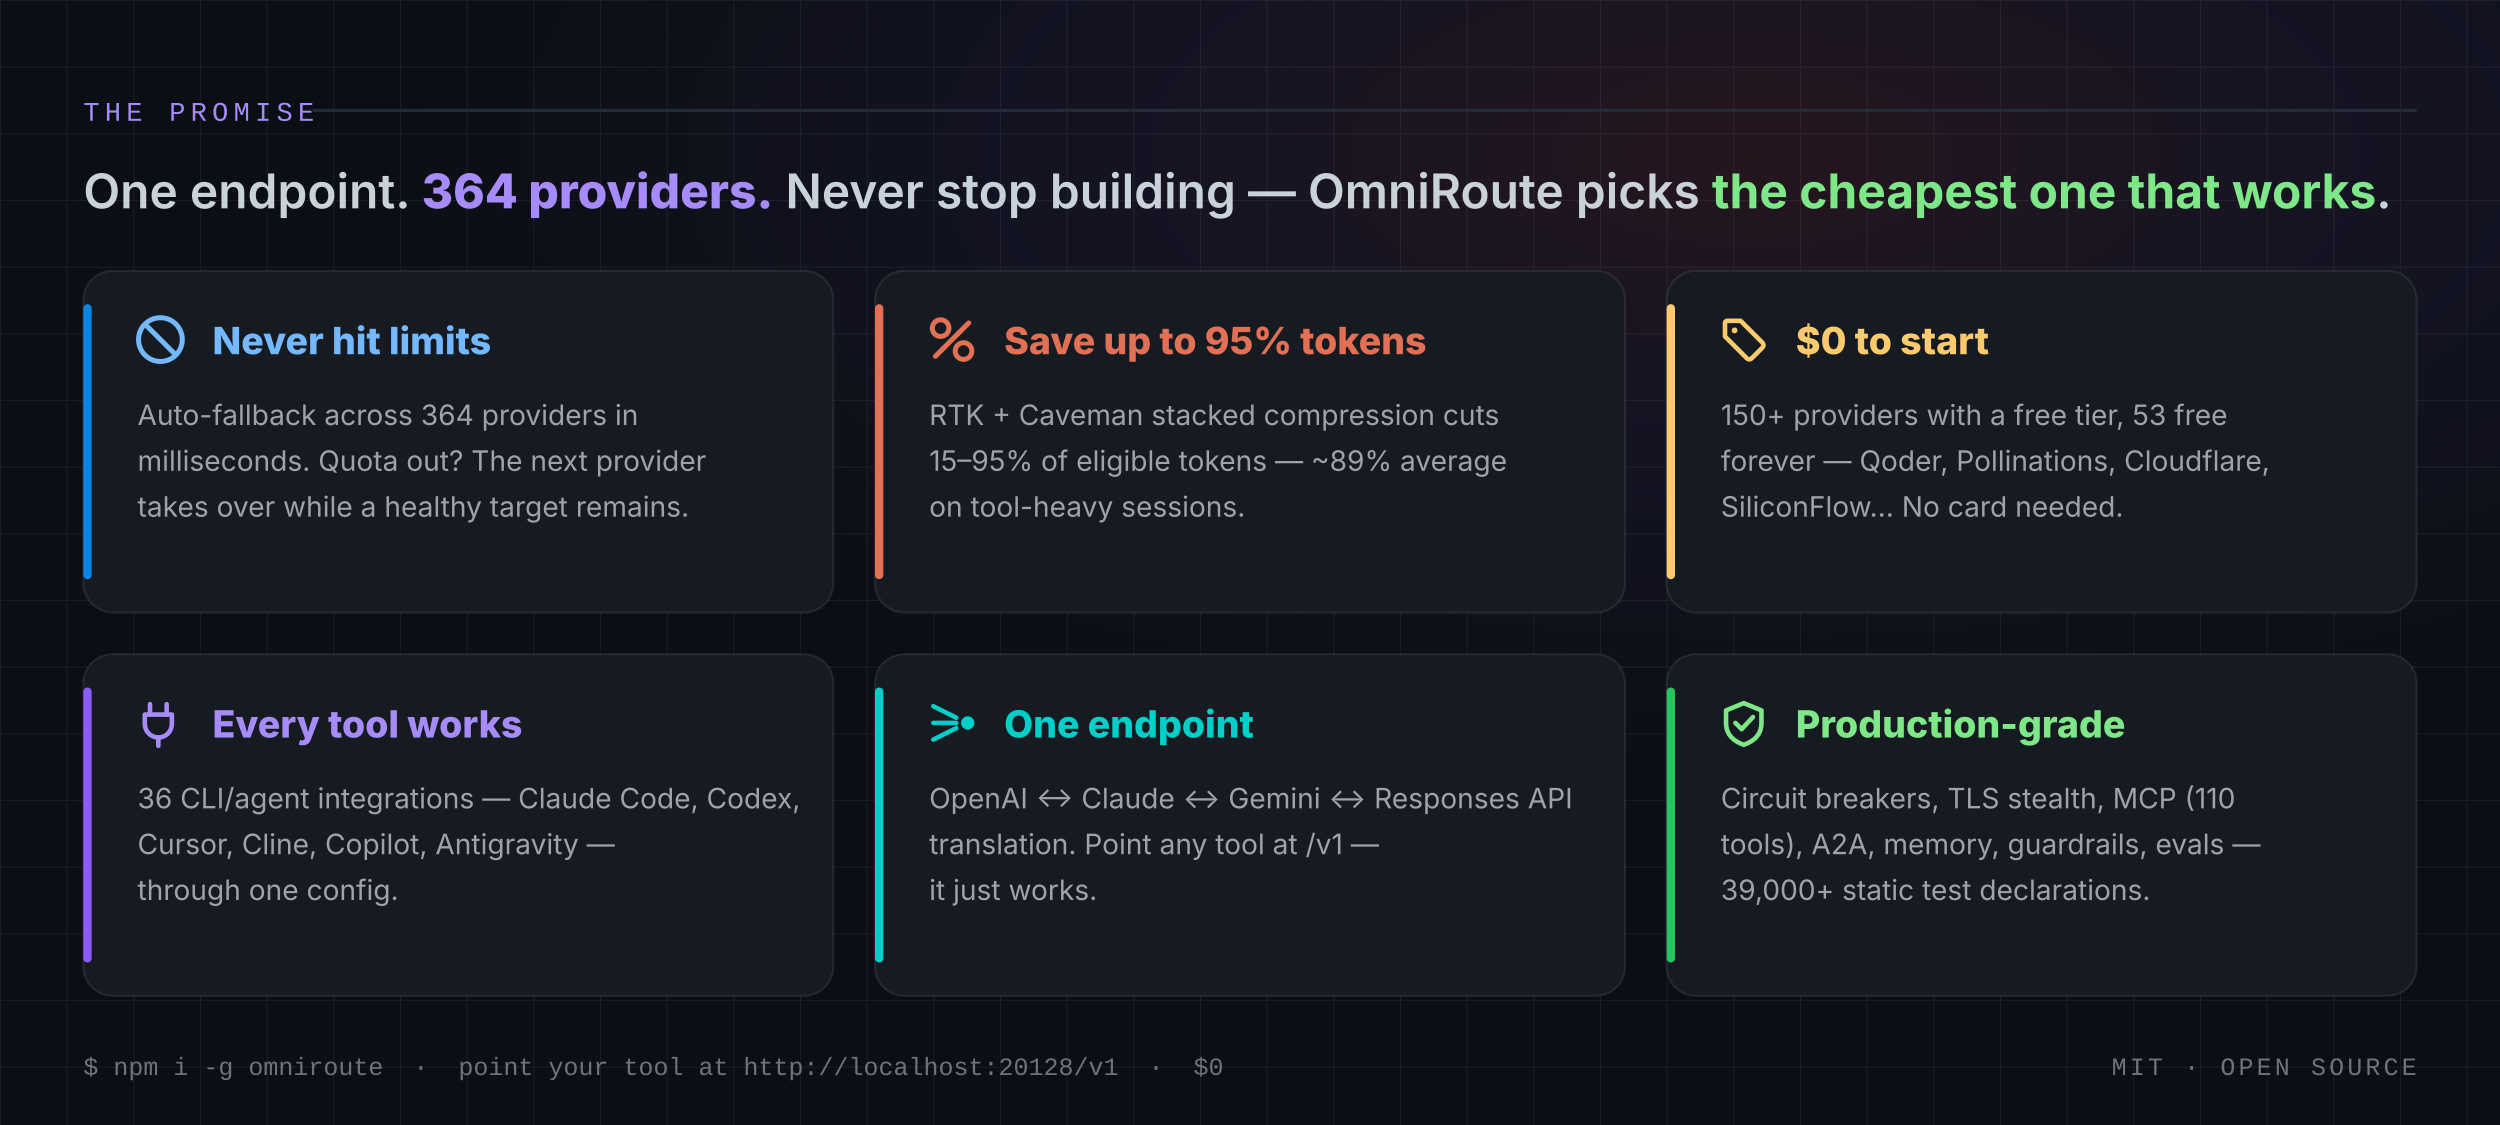
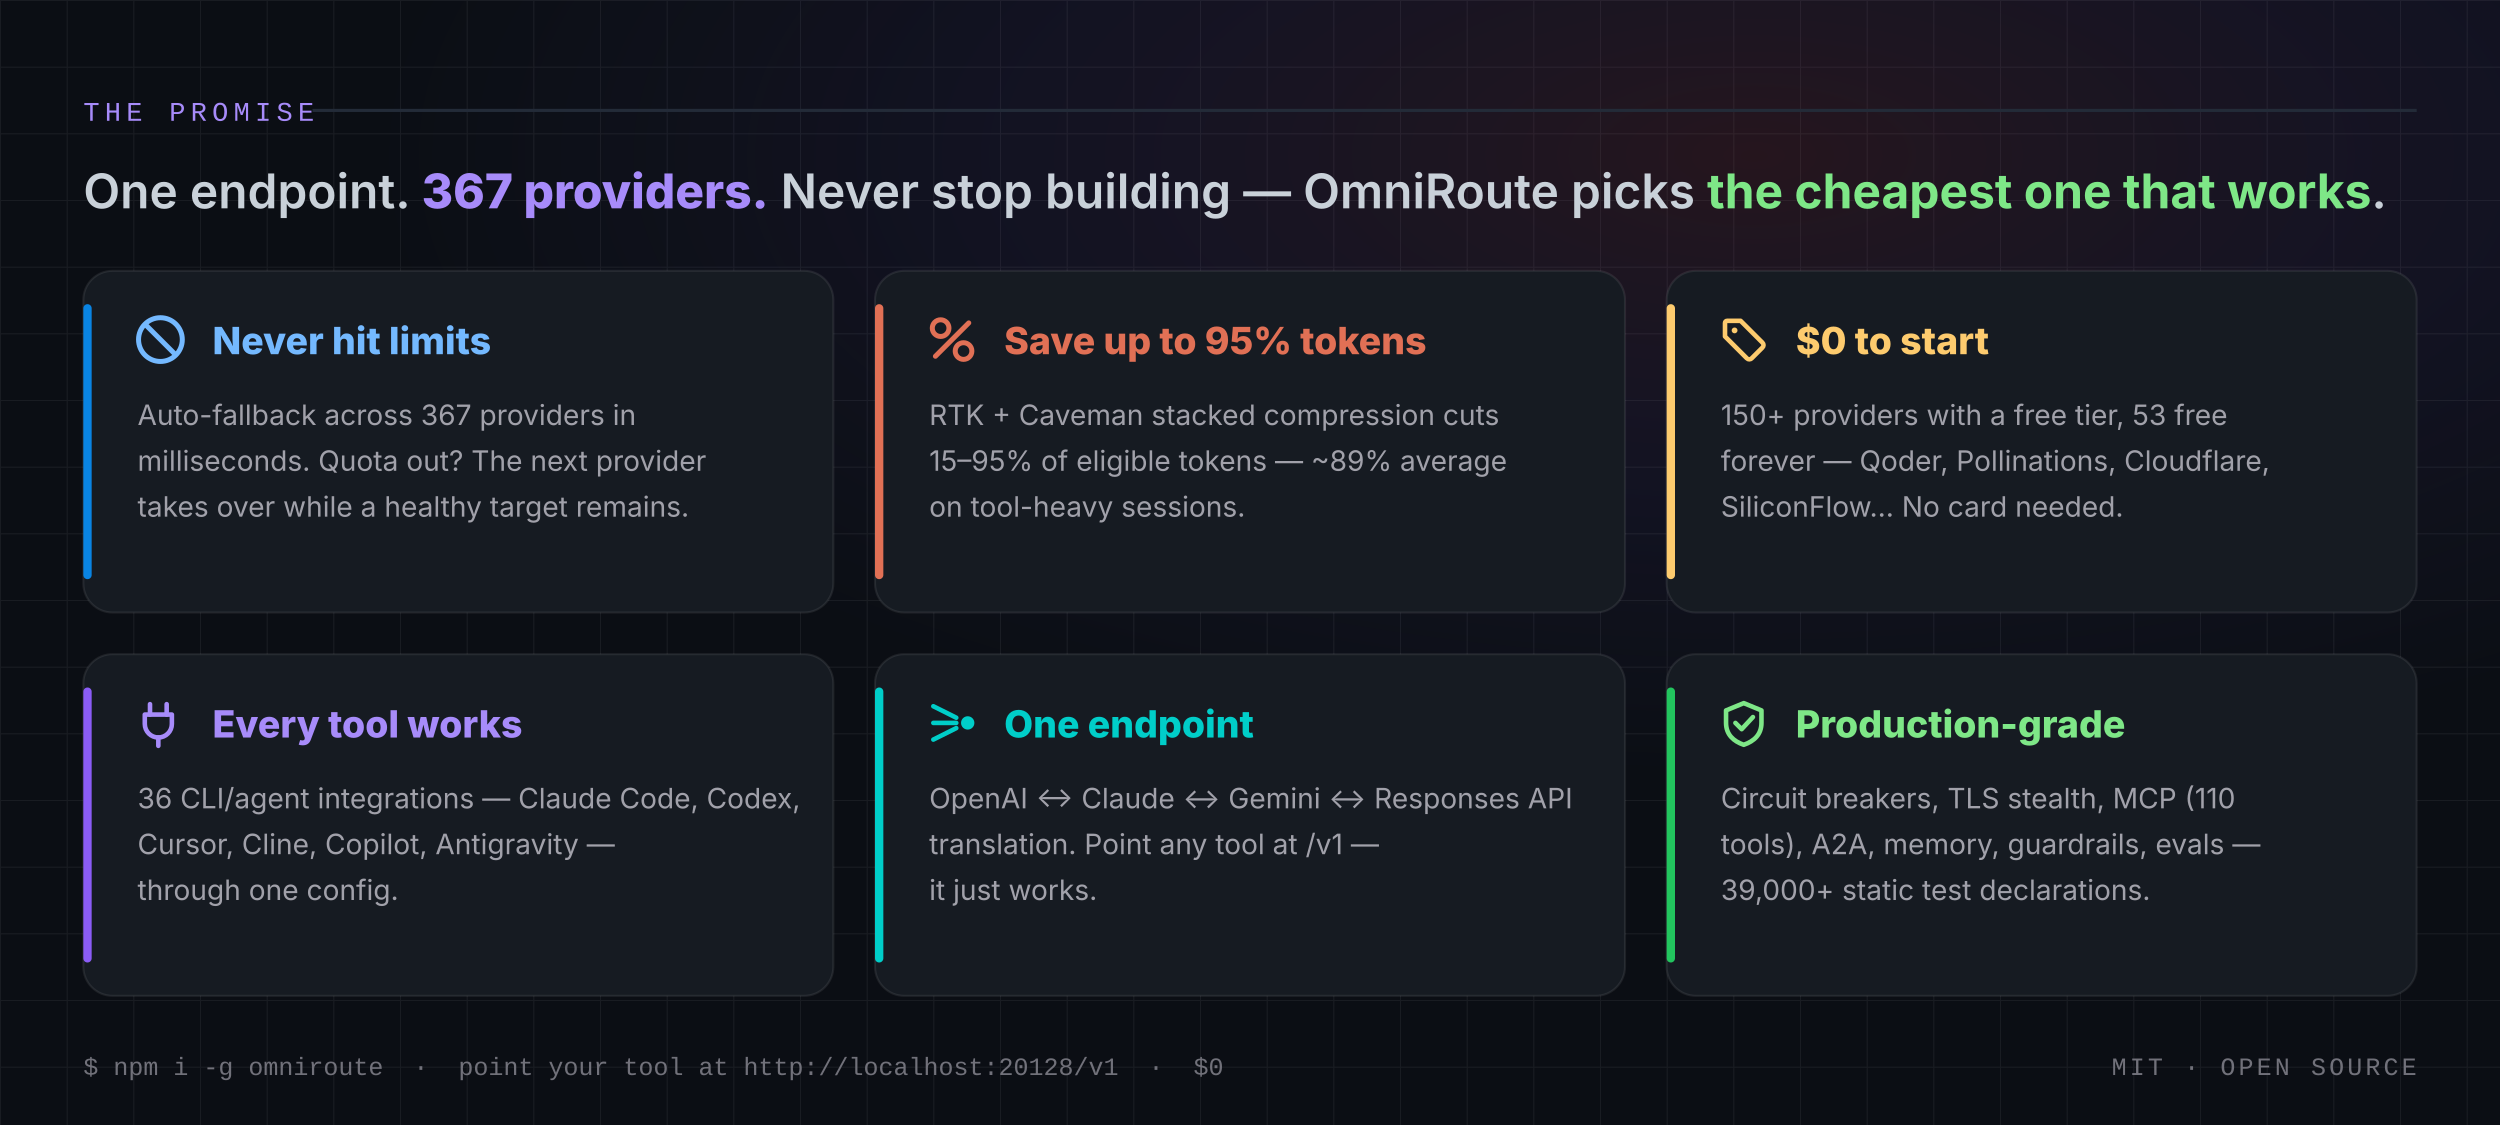
- <svg xmlns="http://www.w3.org/2000/svg" viewBox="0 0 1200 540" role="img" aria-label="The OmniRoute promise: one endpoint and 364 providers. Six pillars. Resilient fallback: automatic routing continues while another healthy target is available. Save up to 95 percent of eligible tokens: RTK plus Caveman stacked compression averages about 89 percent on tool-heavy sessions. Zero dollars to start: 150+ providers with a free tier and 54 recurring or keyless free-forever providers. Every tool works: 36 CLI and agent integration records, including Claude Code, Codex, Cursor, Cline, Copilot and Antigravity, through one config. One endpoint: OpenAI, Claude, Gemini and Responses API translation at /v1. Production controls: circuit breakers, TLS stealth, MCP with 110 tools, A2A, memory, guardrails, evals, and 39,000+ static test declarations across 5,100+ tracked test files.">
+ <svg xmlns="http://www.w3.org/2000/svg" viewBox="0 0 1200 540" role="img" aria-label="The OmniRoute promise: one endpoint and 367 providers. Six pillars. Resilient fallback: automatic routing continues while another healthy target is available. Save up to 95 percent of eligible tokens: RTK plus Caveman stacked compression averages about 89 percent on tool-heavy sessions. Zero dollars to start: 150+ providers with a free tier and 54 recurring or keyless free-forever providers. Every tool works: 36 CLI and agent integration records, including Claude Code, Codex, Cursor, Cline, Copilot and Antigravity, through one config. One endpoint: OpenAI, Claude, Gemini and Responses API translation at /v1. Production controls: circuit breakers, TLS stealth, MCP with 110 tools, A2A, memory, guardrails, evals, and 39,000+ static test declarations across 5,100+ tracked test files.">
  <defs>
    <pattern id="gridPaperP" width="32" height="32" patternUnits="userSpaceOnUse">
      <path d="M 32 0 L 0 0 0 32" fill="none" stroke="#ffffff" stroke-opacity="0.06" stroke-width="1" />
    </pattern>
    <radialGradient id="bgGlowP" cx="70%" cy="14%" r="55%">
      <stop offset="0%" stop-color="#e54d5e" stop-opacity="0.12" />
      <stop offset="55%" stop-color="#8b5cf6" stop-opacity="0.06" />
      <stop offset="100%" stop-color="#6366f1" stop-opacity="0" />
    </radialGradient>
  </defs>
  <rect width="1200" height="540" fill="#0b0e14" />
  <rect width="1200" height="540" fill="url(#gridPaperP)" />
  <rect width="1200" height="540" fill="url(#bgGlowP)" />
  <g>
    <text x="40" y="58" font-family="Consolas, 'Courier New', monospace" font-size="13" letter-spacing="2.5" fill="#a78bfa">THE PROMISE</text>
    <line x1="150" y1="53" x2="1160" y2="53" stroke="#232b38" stroke-width="1.5" />
  </g>
  <g>
-     <text x="40" y="100" font-family="Inter, 'Segoe UI', Arial, Helvetica, system-ui, sans-serif" font-size="23" font-weight="600" fill="#c9d1d9">One endpoint. <tspan fill="#a78bfa" font-weight="800">364 providers.</tspan> Never stop building — OmniRoute picks <tspan fill="#7ee787" font-weight="700">the cheapest one that works</tspan>.</text>
+     <text x="40" y="100" font-family="Inter, 'Segoe UI', Arial, Helvetica, system-ui, sans-serif" font-size="23" font-weight="600" fill="#c9d1d9">One endpoint. <tspan fill="#a78bfa" font-weight="800">367 providers.</tspan> Never stop building — OmniRoute picks <tspan fill="#7ee787" font-weight="700">the cheapest one that works</tspan>.</text>
  </g>
  <g font-family="Inter, 'Segoe UI', Arial, Helvetica, system-ui, sans-serif">
    <g>
      <rect x="40" y="130" width="360" height="164" rx="14" fill="#161b22" stroke="#ffffff" stroke-opacity="0.08" stroke-width="1" />
      <rect x="40" y="130" width="360" height="164" rx="14" fill="none" stroke="#74b9ff" stroke-width="1.5" opacity="0">
        <animate attributeName="opacity" values="0;0.9;0;0" keyTimes="0;0.055;0.12;1" dur="12s" begin="3s" repeatCount="indefinite" />
      </rect>
      <rect x="40" y="146" width="4" height="132" rx="2" fill="#0984e3" />
      <g transform="translate(66,152)" stroke="#74b9ff" stroke-width="2.4" fill="none" stroke-linecap="round">
        <circle cx="11" cy="11" r="10.5" />
        <line x1="3.9" y1="3.9" x2="18.1" y2="18.1" />
      </g>
      <text x="102" y="170" font-size="18" font-weight="800" fill="#74b9ff">Never hit limits</text>
-       <text x="66" y="204" font-size="13.5" fill="#a1a1aa">Auto-fallback across 364 providers in</text>
+       <text x="66" y="204" font-size="13.5" fill="#a1a1aa">Auto-fallback across 367 providers in</text>
      <text x="66" y="226" font-size="13.5" fill="#a1a1aa">milliseconds. Quota out? The next provider</text>
      <text x="66" y="248" font-size="13.5" fill="#a1a1aa">takes over while a healthy target remains.</text>
    </g>
    <g>
      <rect x="420" y="130" width="360" height="164" rx="14" fill="#161b22" stroke="#ffffff" stroke-opacity="0.08" stroke-width="1" />
      <rect x="420" y="130" width="360" height="164" rx="14" fill="none" stroke="#e17055" stroke-width="1.5" opacity="0">
        <animate attributeName="opacity" values="0;0;0.9;0;0" keyTimes="0;0.167;0.222;0.287;1" dur="12s" begin="3s" repeatCount="indefinite" />
      </rect>
      <rect x="420" y="146" width="4" height="132" rx="2" fill="#e17055" />
      <g transform="translate(446,152)" stroke="#e17055" stroke-width="2.4" fill="none" stroke-linecap="round">
        <circle cx="5.5" cy="5.5" r="4" />
        <circle cx="16.5" cy="16.5" r="4" />
        <line x1="19" y1="3" x2="3" y2="19" />
      </g>
      <text x="482" y="170" font-size="18" font-weight="800" fill="#e17055">Save up to 95% tokens</text>
      <text x="446" y="204" font-size="13.5" fill="#a1a1aa">RTK + Caveman stacked compression cuts</text>
      <text x="446" y="226" font-size="13.5" fill="#a1a1aa">15–95% of eligible tokens — ~89% average</text>
      <text x="446" y="248" font-size="13.5" fill="#a1a1aa">on tool-heavy sessions.</text>
    </g>
    <g>
      <rect x="800" y="130" width="360" height="164" rx="14" fill="#161b22" stroke="#ffffff" stroke-opacity="0.08" stroke-width="1" />
      <rect x="800" y="130" width="360" height="164" rx="14" fill="none" stroke="#fdcb6e" stroke-width="1.5" opacity="0">
        <animate attributeName="opacity" values="0;0;0.9;0;0" keyTimes="0;0.334;0.389;0.454;1" dur="12s" begin="3s" repeatCount="indefinite" />
      </rect>
      <rect x="800" y="146" width="4" height="132" rx="2" fill="#fdcb6e" />
      <g transform="translate(826,152)" stroke="#fdcb6e" stroke-width="2.2" fill="none" stroke-linecap="round" stroke-linejoin="round">
        <path d="M 2,9.5 L 2,3 A 1,1 0 0 1 3,2 L 9.5,2 L 20,12.5 A 1.6,1.6 0 0 1 20,14.8 L 14.8,20 A 1.6,1.6 0 0 1 12.5,20 Z" />
        <circle cx="6.6" cy="6.6" r="1.4" fill="#fdcb6e" stroke="none" />
      </g>
      <text x="862" y="170" font-size="18" font-weight="800" fill="#fdcb6e">$0 to start</text>
      <text x="826" y="204" font-size="13.5" fill="#a1a1aa">150+ providers with a free tier, 53 free</text>
      <text x="826" y="226" font-size="13.5" fill="#a1a1aa">forever — Qoder, Pollinations, Cloudflare,</text>
      <text x="826" y="248" font-size="13.5" fill="#a1a1aa">SiliconFlow… No card needed.</text>
    </g>
    <g>
      <rect x="40" y="314" width="360" height="164" rx="14" fill="#161b22" stroke="#ffffff" stroke-opacity="0.08" stroke-width="1" />
      <rect x="40" y="314" width="360" height="164" rx="14" fill="none" stroke="#a78bfa" stroke-width="1.5" opacity="0">
        <animate attributeName="opacity" values="0;0;0.9;0;0" keyTimes="0;0.5;0.555;0.62;1" dur="12s" begin="3s" repeatCount="indefinite" />
      </rect>
      <rect x="40" y="330" width="4" height="132" rx="2" fill="#8b5cf6" />
      <g transform="translate(66,336)" stroke="#a78bfa" stroke-width="2.2" fill="none" stroke-linecap="round" stroke-linejoin="round">
        <path d="M 6,2 L 6,7 M 14,2 L 14,7" />
        <path d="M 3.5,7 L 16.5,7 L 16.5,11.5 A 6.5,6.5 0 0 1 10,18 A 6.5,6.5 0 0 1 3.5,11.5 Z" />
        <path d="M 10,18 L 10,22" />
      </g>
      <text x="102" y="354" font-size="18" font-weight="800" fill="#a78bfa">Every tool works</text>
      <text x="66" y="388" font-size="13.5" fill="#a1a1aa">36 CLI/agent integrations — Claude Code, Codex,</text>
      <text x="66" y="410" font-size="13.5" fill="#a1a1aa">Cursor, Cline, Copilot, Antigravity —</text>
      <text x="66" y="432" font-size="13.5" fill="#a1a1aa">through one config.</text>
    </g>
    <g>
      <rect x="420" y="314" width="360" height="164" rx="14" fill="#161b22" stroke="#ffffff" stroke-opacity="0.08" stroke-width="1" />
      <rect x="420" y="314" width="360" height="164" rx="14" fill="none" stroke="#00cec9" stroke-width="1.5" opacity="0">
        <animate attributeName="opacity" values="0;0;0.9;0;0" keyTimes="0;0.667;0.722;0.787;1" dur="12s" begin="3s" repeatCount="indefinite" />
      </rect>
      <rect x="420" y="330" width="4" height="132" rx="2" fill="#00cec9" />
      <g transform="translate(446,336)" stroke="#00cec9" stroke-width="2.2" fill="none" stroke-linecap="round">
        <path d="M 2,3 L 13,8.5 M 2,11 L 13,11 M 2,19 L 13,13.5" />
        <circle cx="18.5" cy="11" r="3.2" fill="#00cec9" stroke="none" />
      </g>
      <text x="482" y="354" font-size="18" font-weight="800" fill="#00cec9">One endpoint</text>
      <text x="446" y="388" font-size="13.5" fill="#a1a1aa">OpenAI ↔ Claude ↔ Gemini ↔ Responses API</text>
      <text x="446" y="410" font-size="13.5" fill="#a1a1aa">translation. Point any tool at /v1 —</text>
      <text x="446" y="432" font-size="13.5" fill="#a1a1aa">it just works.</text>
    </g>
    <g>
      <rect x="800" y="314" width="360" height="164" rx="14" fill="#161b22" stroke="#ffffff" stroke-opacity="0.08" stroke-width="1" />
      <rect x="800" y="314" width="360" height="164" rx="14" fill="none" stroke="#7ee787" stroke-width="1.5" opacity="0">
        <animate attributeName="opacity" values="0;0;0.9;0;0" keyTimes="0;0.834;0.889;0.954;1" dur="12s" begin="3s" repeatCount="indefinite" />
      </rect>
      <rect x="800" y="330" width="4" height="132" rx="2" fill="#22c55e" />
      <g transform="translate(826,336)" stroke="#7ee787" stroke-width="2.2" fill="none" stroke-linecap="round" stroke-linejoin="round">
        <path d="M 11,1.5 L 19.5,5 L 19.5,11 C 19.5,16.5 16,19.8 11,21.5 C 6,19.8 2.5,16.5 2.5,11 L 2.5,5 Z" />
        <path d="M 7,11 L 10,14 L 15.4,8.2" />
      </g>
      <text x="862" y="354" font-size="18" font-weight="800" fill="#7ee787">Production-grade</text>
      <text x="826" y="388" font-size="13.5" fill="#a1a1aa">Circuit breakers, TLS stealth, MCP (110</text>
      <text x="826" y="410" font-size="13.5" fill="#a1a1aa">tools), A2A, memory, guardrails, evals —</text>
      <text x="826" y="432" font-size="13.5" fill="#a1a1aa">39,000+ static test declarations.</text>
    </g>
  </g>
  <g>
    <text x="40" y="516" font-family="Consolas, 'Courier New', monospace" font-size="12" fill="#71717a">$ npm i -g omniroute  ·  point your tool at http://localhost:20128/v1  ·  $0</text>
    <text x="1160" y="516" text-anchor="end" font-family="Consolas, 'Courier New', monospace" font-size="12" letter-spacing="1.5" fill="#71717a">MIT · OPEN SOURCE</text>
  </g>
</svg>
